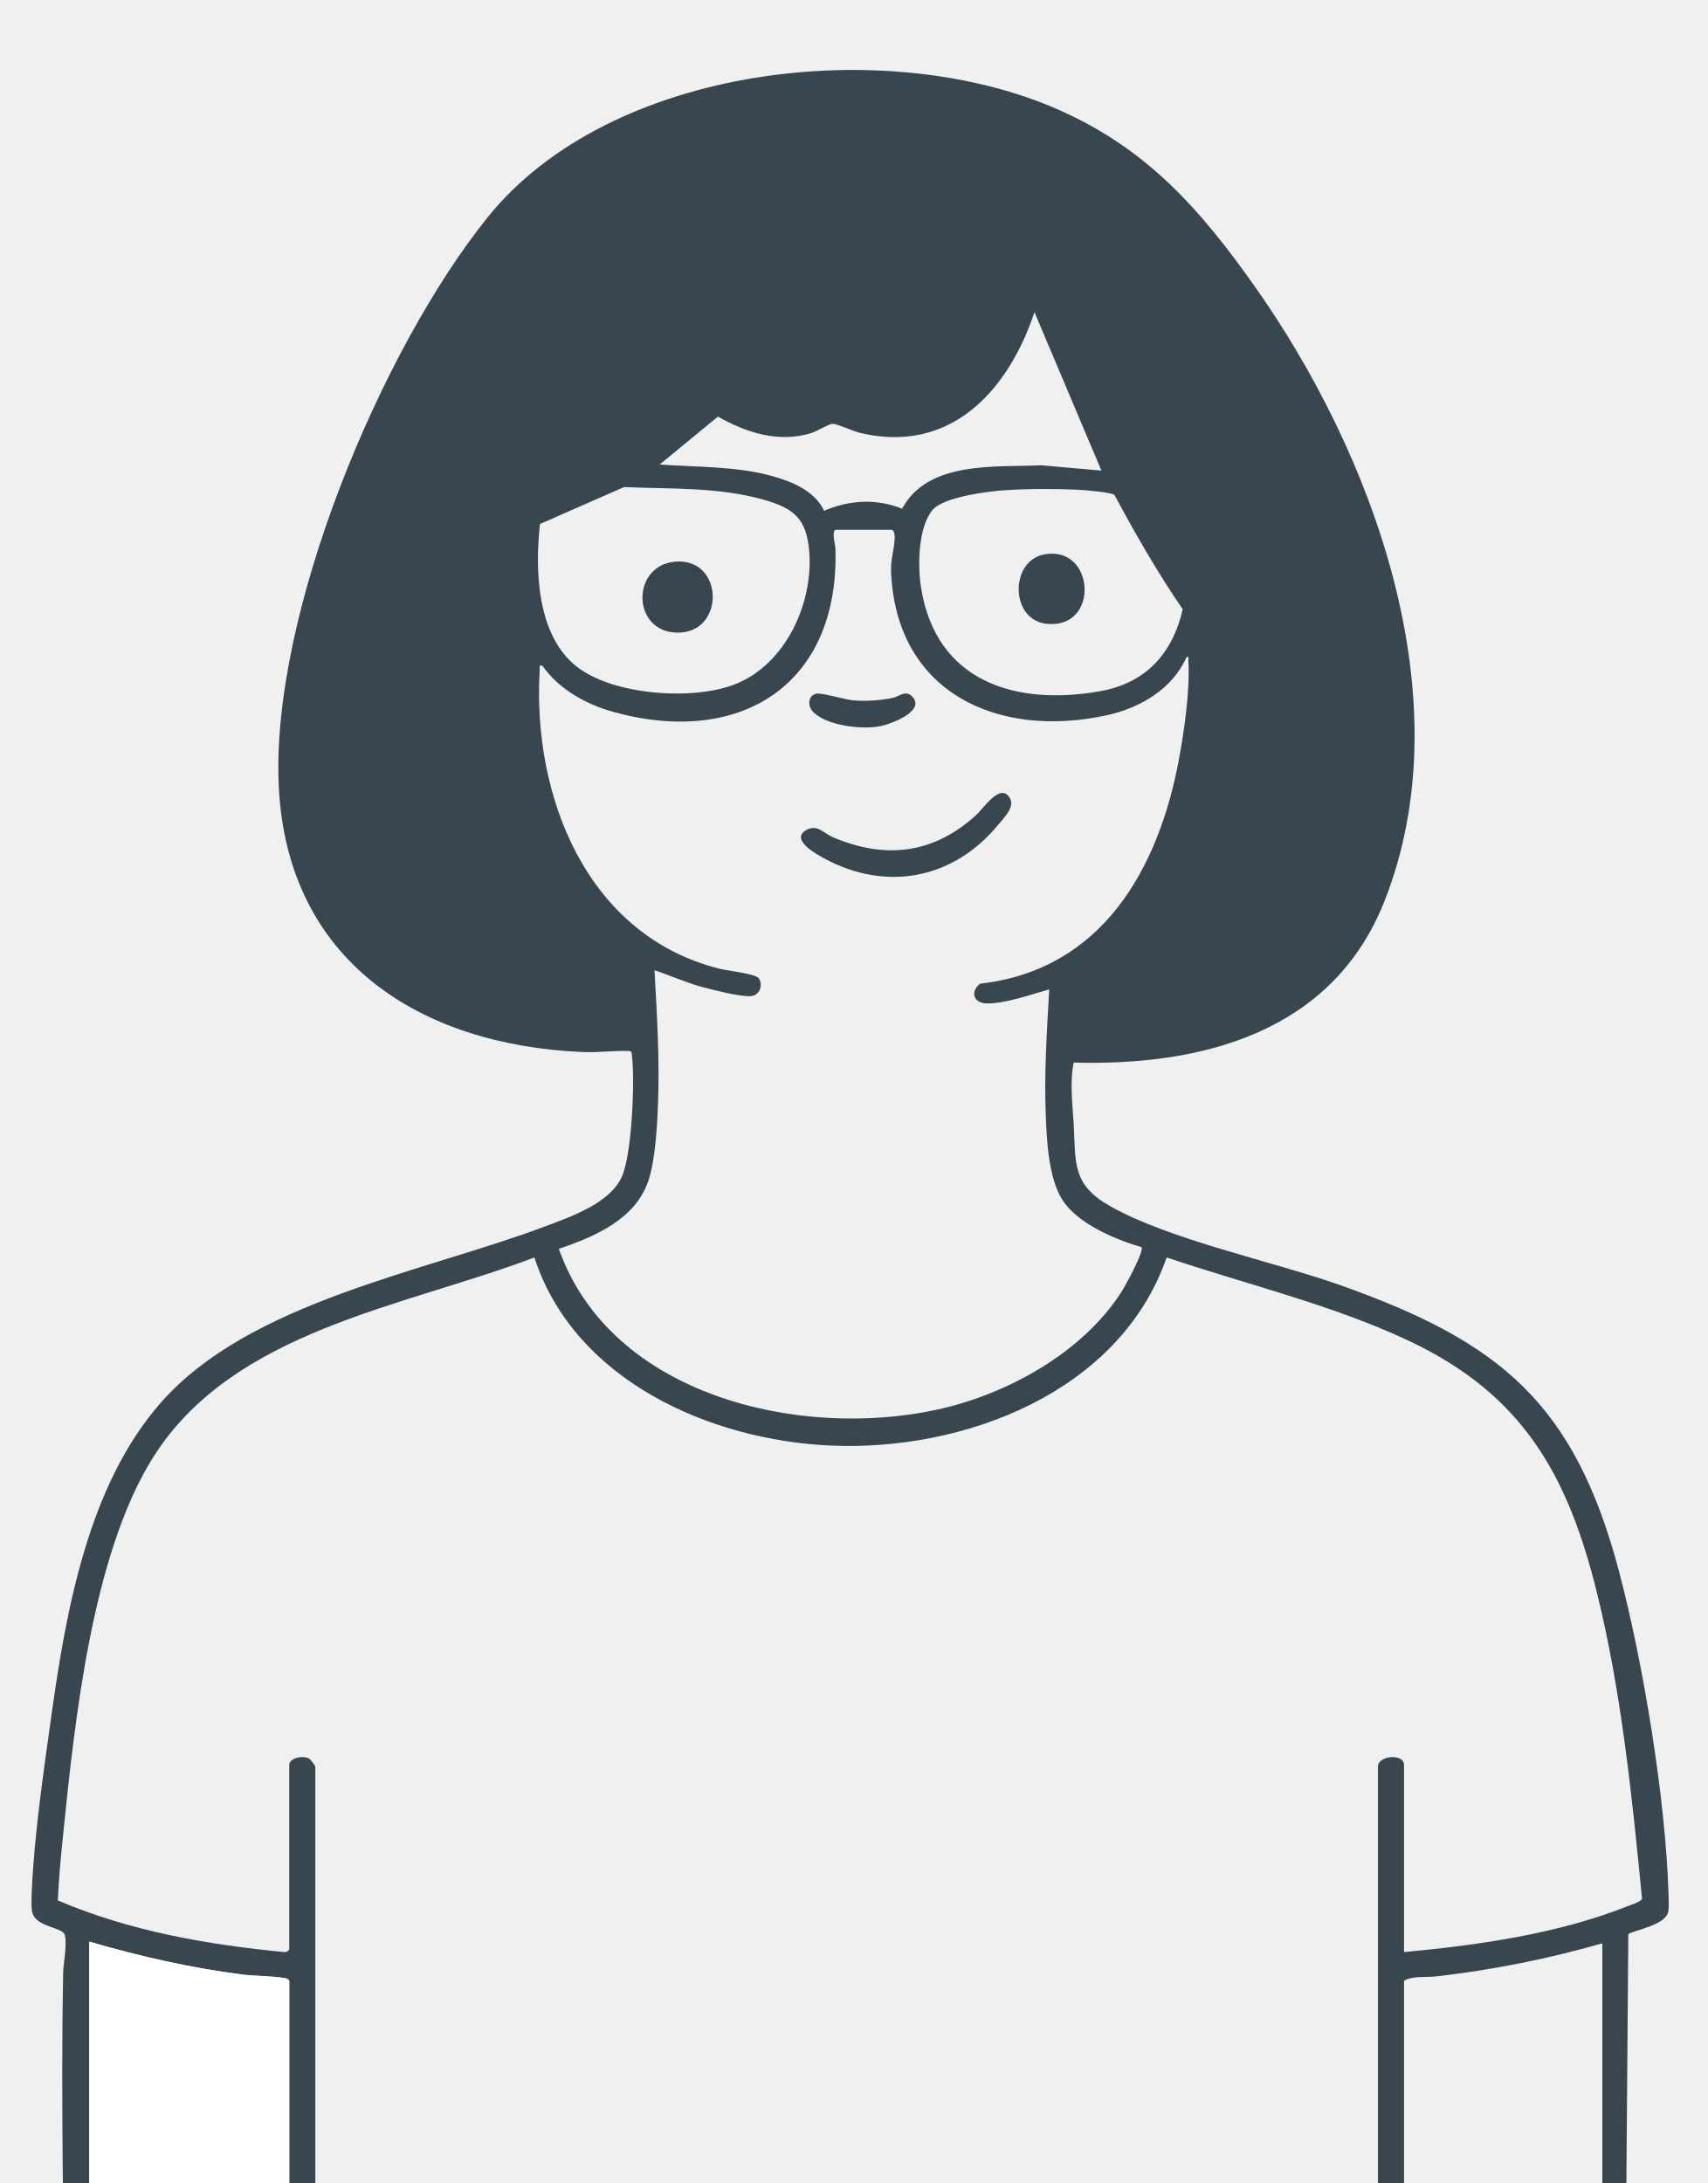
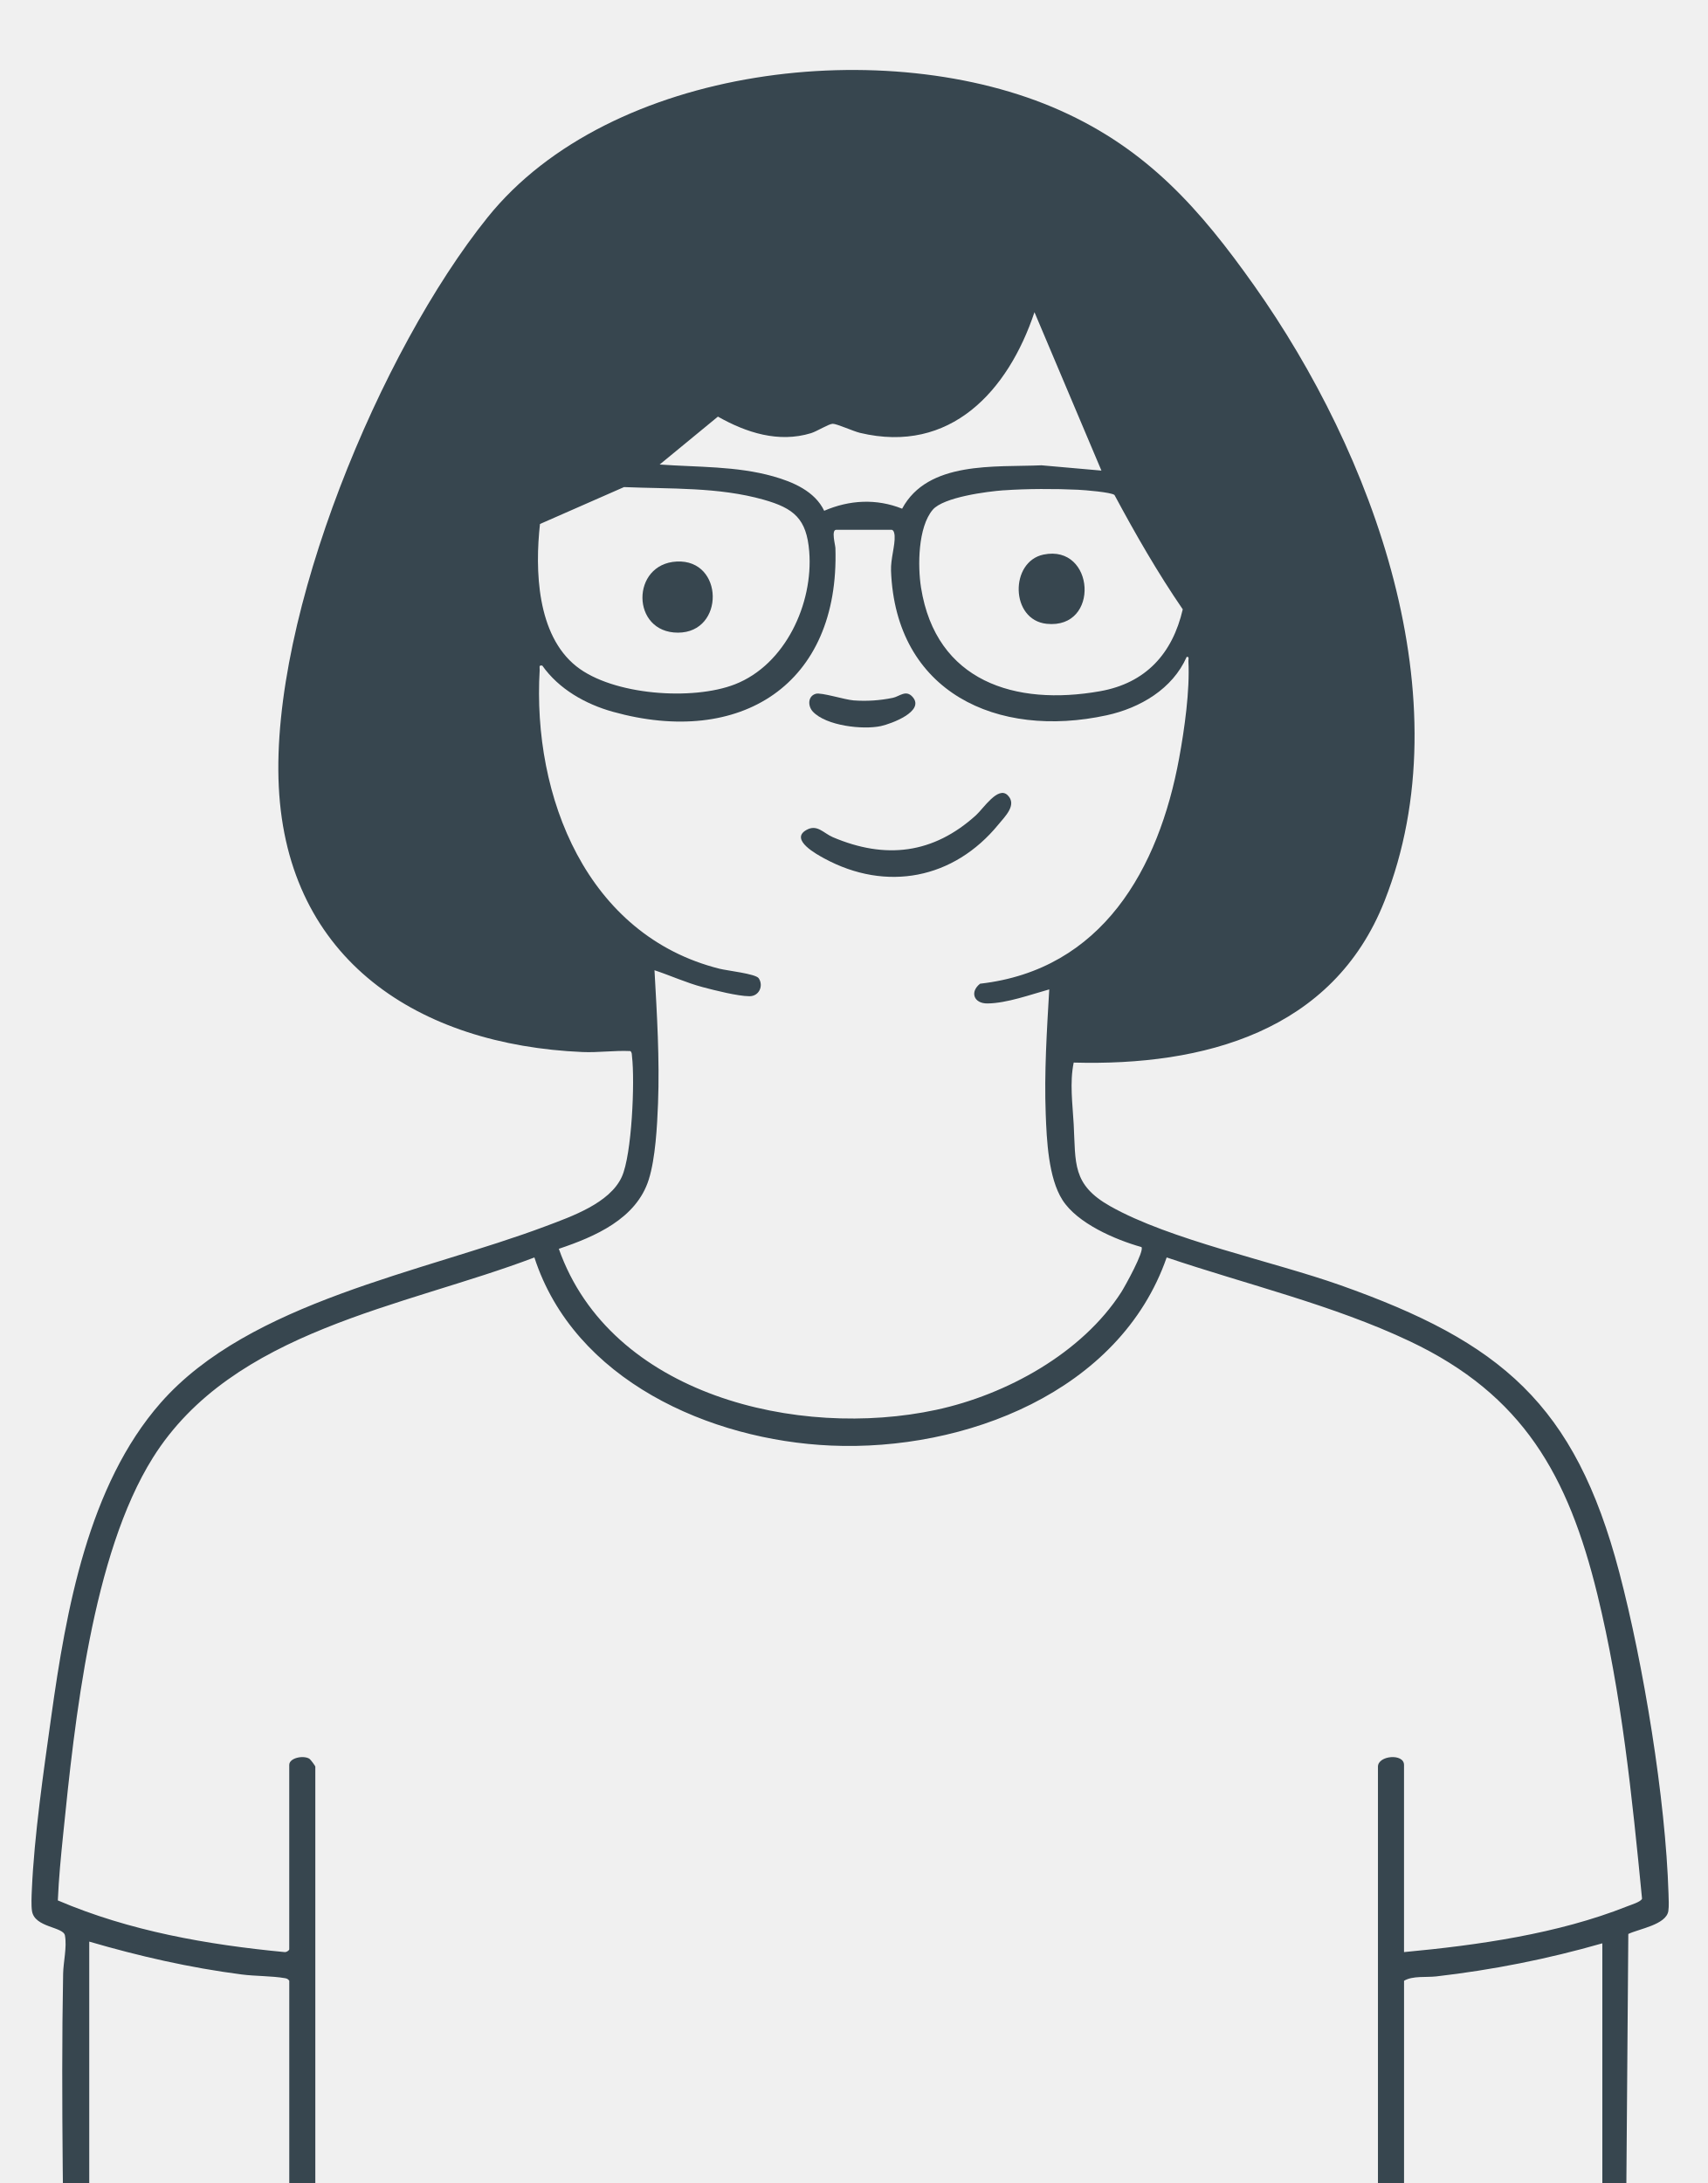
<svg xmlns="http://www.w3.org/2000/svg" width="488" height="624" viewBox="0 0 488 624" fill="none">
  <g clip-path="url(#clip0_440_2954)">
    <path d="M306.906 303.732C305.725 309.551 306.59 315.528 306.906 321.353C307.504 332.503 306.391 338.596 317.32 344.772C334.515 354.486 363.655 360.463 383.206 367.394C428.895 383.593 450.149 401.2 462.844 449.398C469.755 475.634 476.109 514.262 476.927 541.294C476.968 542.765 477.092 544.887 476.879 546.261C476.267 550.177 468.519 551.338 465.441 552.815L464.486 675.179L463.476 676.154C449.215 676.745 434.789 676.257 420.466 676.388C287.967 677.61 154.966 676.532 22.267 676.93C20.598 677.006 19.204 676.25 18.441 674.794C18.297 638.055 17.349 600.979 18.043 564.178C18.105 560.887 19.169 556.58 18.565 553.255C18.098 550.685 9.902 551.056 9.147 546.261C8.899 544.702 9.023 541.975 9.099 540.298C9.765 524.766 12.485 506.183 14.656 490.63C18.888 460.335 25.215 424.585 45.919 401.001C71.343 372.038 121.017 363.678 156.024 350.488C163.361 347.726 174.304 343.927 177.739 336.391C180.631 330.037 181.503 309.077 180.651 301.939C180.589 301.404 180.672 300.792 180.163 300.442C175.581 300.229 171.075 300.916 166.466 300.717C119.87 298.697 82.129 274.625 79.69 224.854C77.285 175.743 108.762 100.203 139.379 62.131C174.503 18.447 253.867 9.591 303.08 31.588C328.023 42.738 343.047 59.809 358.489 81.621C392.404 129.523 418.577 199.725 395.75 257.561C381.015 294.898 343.995 304.756 306.906 303.732ZM314.834 134.517L295.695 89.239C288.173 111.765 271.659 129.901 245.822 123.732C243.913 123.278 239.159 121.108 238.019 121.135C236.878 121.163 233.519 123.299 231.815 123.821C222.555 126.652 213.33 123.684 205.21 119.088L188.565 132.779C199.357 133.569 210.465 133.192 220.982 136.152C226.663 137.753 232.915 140.412 235.587 146.004C242.793 142.892 250.501 142.466 257.865 145.406C265.229 131.687 284.388 133.583 297.708 133.006L314.834 134.517ZM178.357 139.237L154.348 149.782C152.891 162.951 153.441 181.486 164.748 190.464C175.183 198.749 197.969 200.329 210.073 195.61C224.486 189.99 232.496 172.528 231.314 157.668C230.565 148.271 226.945 145.289 218.289 142.837C205.375 139.182 191.642 139.793 178.357 139.23V139.237ZM286.895 140.144C282.162 140.487 269.666 142.108 266.61 145.715C262.385 150.696 262.289 161.818 263.271 167.98C267.551 194.792 290.165 201.882 314.442 197.581C327.494 195.266 335.14 186.858 338.08 174.176C330.901 163.707 324.575 152.681 318.571 141.497C317.678 140.693 309.929 140.075 308.143 139.993C301.644 139.677 293.366 139.69 286.895 140.157V140.144ZM254.931 151.444H239.022C237.545 151.444 238.767 155.752 238.795 156.652C240.038 195.727 211.633 213.636 175.149 203.448C167.338 201.264 159.747 196.97 155.007 190.258C153.888 190.066 154.313 190.746 154.265 191.495C152.115 227.733 167.764 267.385 205.656 276.906C207.923 277.476 215.988 278.342 216.86 279.62C218.317 281.736 217.012 284.779 214.236 284.765C210.877 284.751 204.337 283.089 200.889 282.175C196.142 280.918 191.711 278.871 187.081 277.339C187.789 289.993 188.572 302.723 188.091 315.425C187.844 321.882 187.356 331.088 185.446 337.161C181.901 348.427 170.01 353.517 159.734 356.966C174.51 398.858 228.209 411.464 267.613 402.993C287.623 398.693 309.276 386.829 320.508 369.359C321.559 367.717 327.212 357.516 326.271 356.464C318.797 354.362 307.964 349.718 303.684 342.993C299.666 336.687 299.185 325.798 298.91 318.413C298.464 306.535 299.233 294.644 299.92 282.814C294.575 284.298 287.836 286.764 282.279 286.833C278.315 286.881 277.168 283.515 280.156 281.186C315.06 277.222 331.238 248.356 337.05 216.721C338.575 208.429 340.141 197.348 339.694 189.001C339.667 188.438 340.017 187.634 339.2 187.771C335.174 196.929 325.887 202.377 316.345 204.458C285.068 211.266 255.996 197.925 254.691 163.137C254.567 159.757 255.886 155.91 255.721 153.182C255.687 152.585 255.55 151.637 254.931 151.444ZM82.678 557.239V504.493C82.678 502.487 86.683 501.663 88.428 502.721C88.764 502.927 90.132 504.768 90.132 504.995V669.951L393.874 669.456V504.995C393.874 501.766 401.328 501.127 401.328 504.5V557.995C422.431 556.03 445.32 552.788 465.084 544.929C466.155 544.503 469.061 543.637 469.364 542.73C466.526 513.74 463.518 483.973 456.572 455.67C448.26 421.789 435.394 398.748 402.997 383.401C381.104 373.027 356.415 367.181 333.484 359.432C320.089 397.937 275.664 414.885 237.497 413.208C202.888 411.69 164.116 394.495 152.754 359.439C115.411 373.632 66.569 380.186 43.687 416.705C26.334 444.39 21.34 491.956 18.05 524.402C17.411 530.66 16.793 536.96 16.531 543.225C37.03 551.991 59.294 555.893 81.435 558.002C81.881 558.022 82.561 557.603 82.671 557.239H82.678ZM25.51 555V669.202L26.259 669.951H81.936L82.685 669.202V566.197C82.369 565.709 82.005 565.545 81.442 565.448C77.656 564.789 72.971 564.899 69.076 564.39C54.293 562.481 39.785 559.17 25.517 555H25.51ZM458.001 555.494C442.469 559.953 426.608 563.099 410.526 564.947C407.703 565.27 403.787 564.72 401.335 566.197V668.707L402.083 669.456H457.266L458.015 668.707V555.501L458.001 555.494Z" fill="#37464F" />
-     <path d="M25.51 554.998C39.778 559.168 54.286 562.479 69.069 564.389C72.964 564.89 77.649 564.787 81.435 565.447C81.998 565.543 82.362 565.701 82.678 566.196V669.2L81.929 669.949H26.259L25.51 669.2V554.998Z" fill="white" />
    <path d="M230.429 237.287C233.552 235.457 235.353 238.148 238.073 239.311C253.077 245.694 266.767 244.115 279.009 233.002C281.126 231.081 285.297 224.571 288.047 227.326C290.798 230.08 287.216 233.438 285.412 235.65C272.638 251.301 253.326 254.985 235.628 245.389C233.562 244.27 225.717 240.045 230.423 237.289L230.429 237.287Z" fill="#37464F" />
    <path d="M233.168 198.316C234.748 197.856 241.411 200.006 244.001 200.206C247.772 200.487 251.509 200.233 255.191 199.477C257.129 199.079 258.956 197.032 260.879 199.237C264.445 203.338 254.724 206.904 251.812 207.542C246.618 208.669 236.122 207.46 232.35 203.414C230.853 201.813 230.894 198.99 233.168 198.323V198.316Z" fill="#37464F" />
    <path d="M193.442 160.512C206.968 159.832 207.243 180.84 193.785 180.84C180.328 180.84 180.301 161.172 193.442 160.512Z" fill="#37464F" />
    <path d="M298.292 158.52C313 155.491 314.538 179.933 299.171 178.312C288.73 177.206 288.613 160.512 298.292 158.52Z" fill="#37464F" />
  </g>
  <defs>
    <clipPath id="clip0_440_2954">
      <rect width="488" height="624" fill="white" />
    </clipPath>
  </defs>
</svg>
